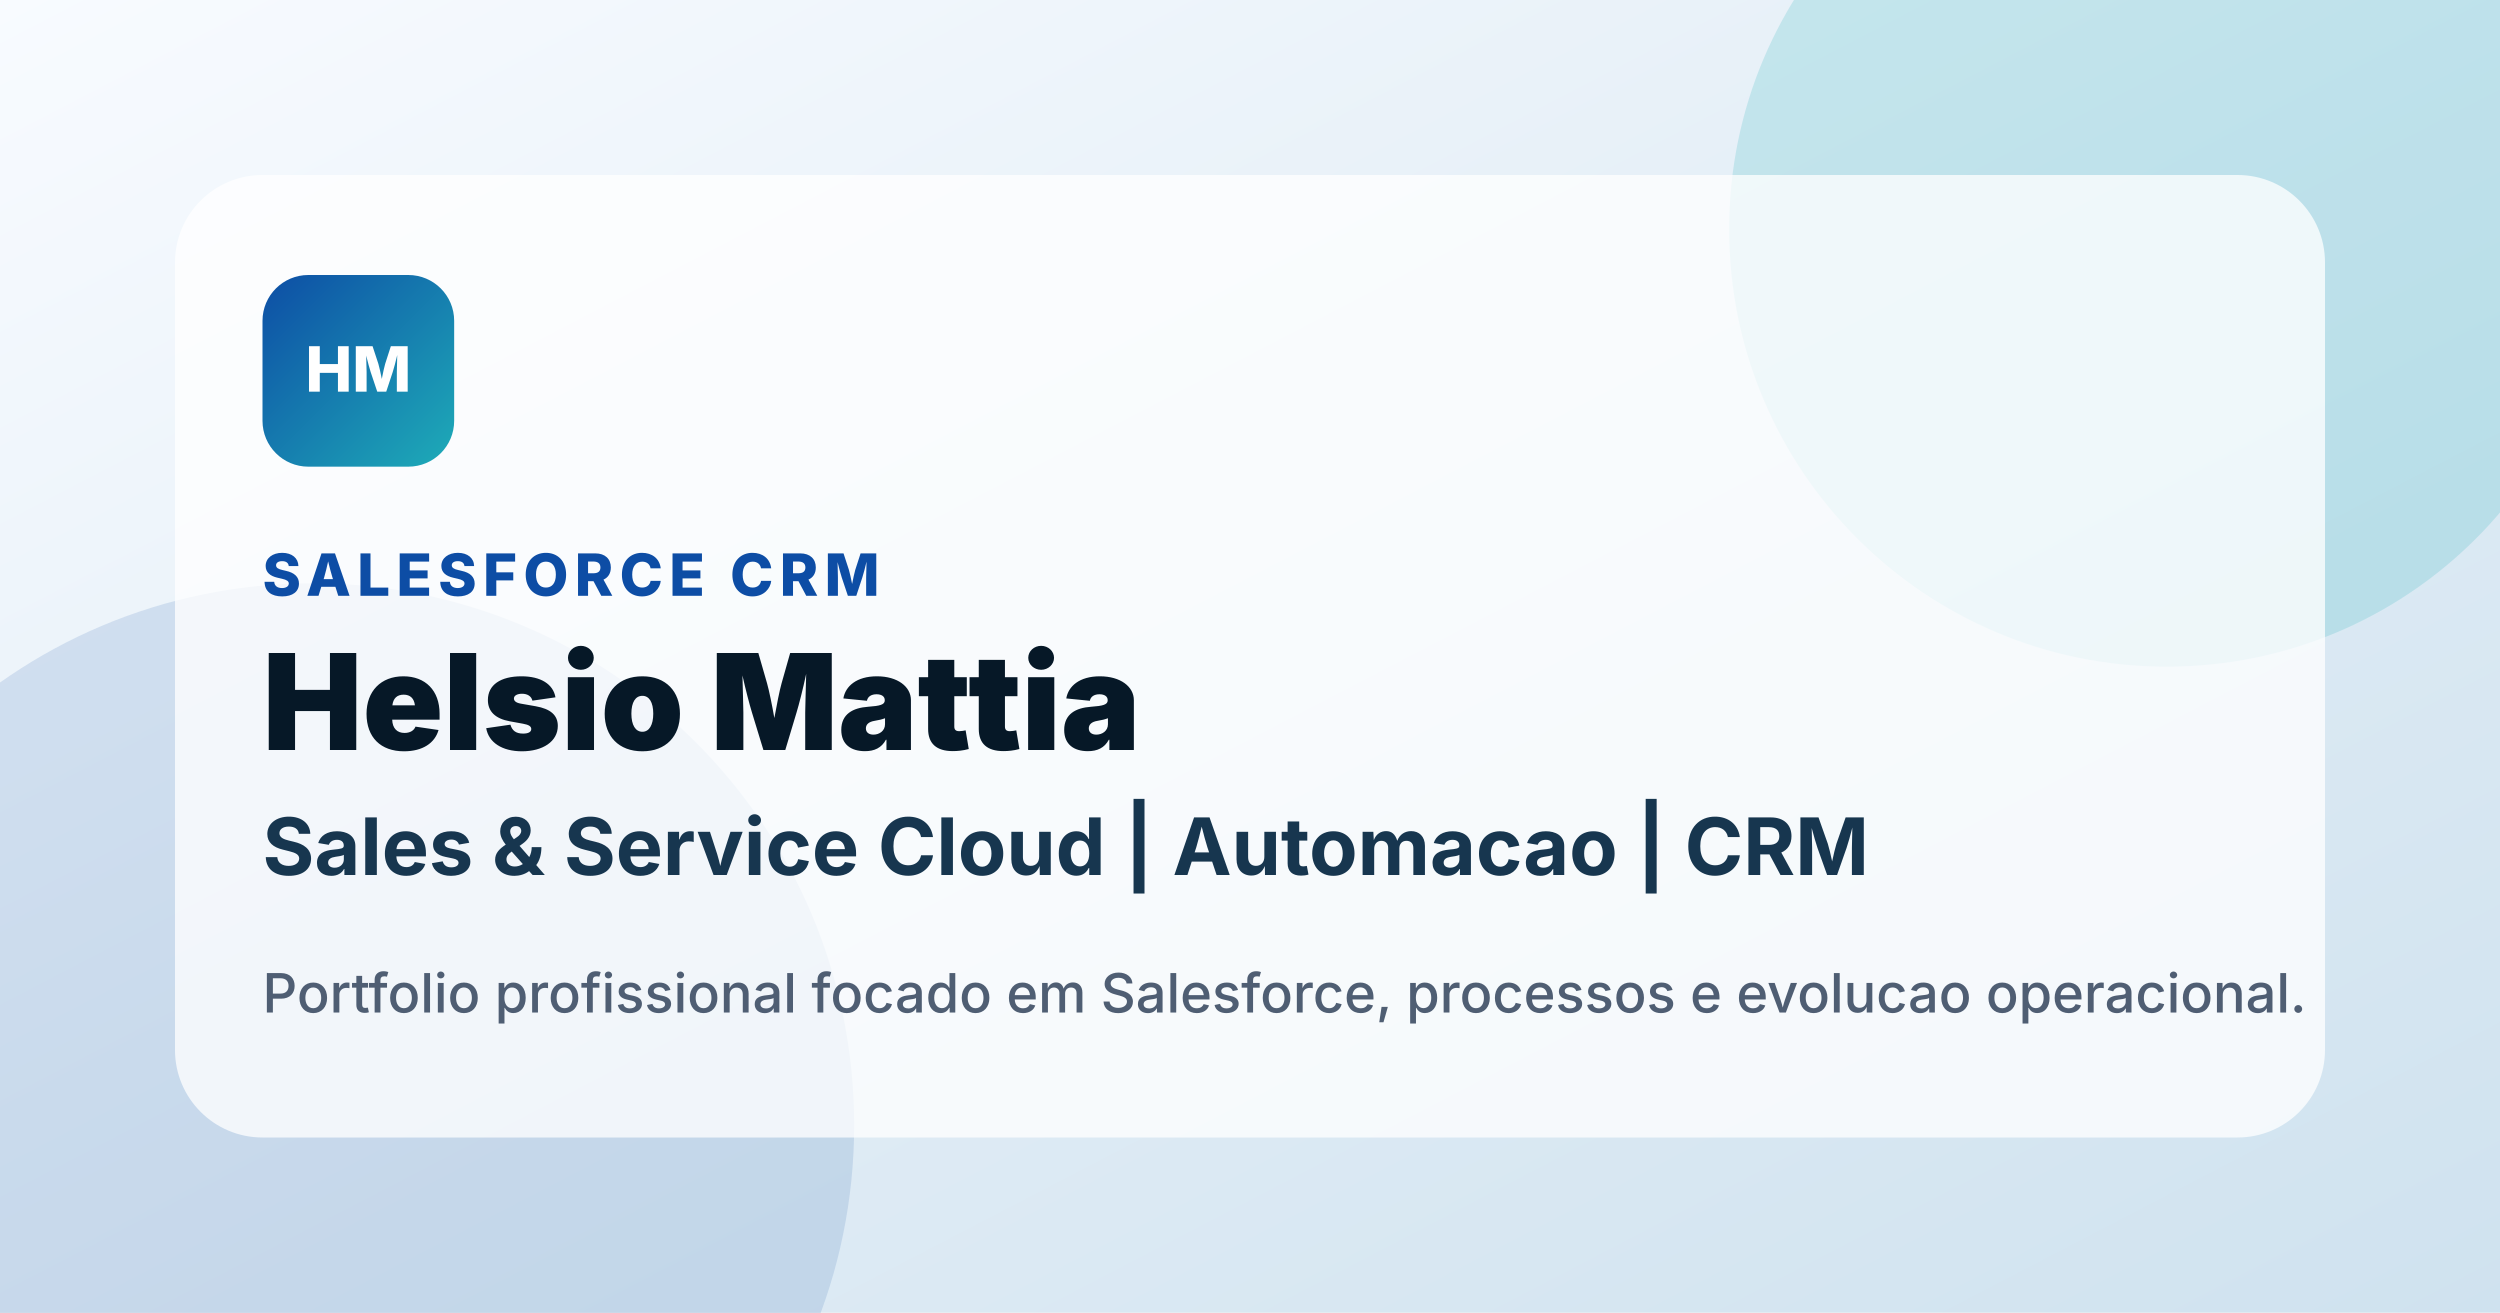
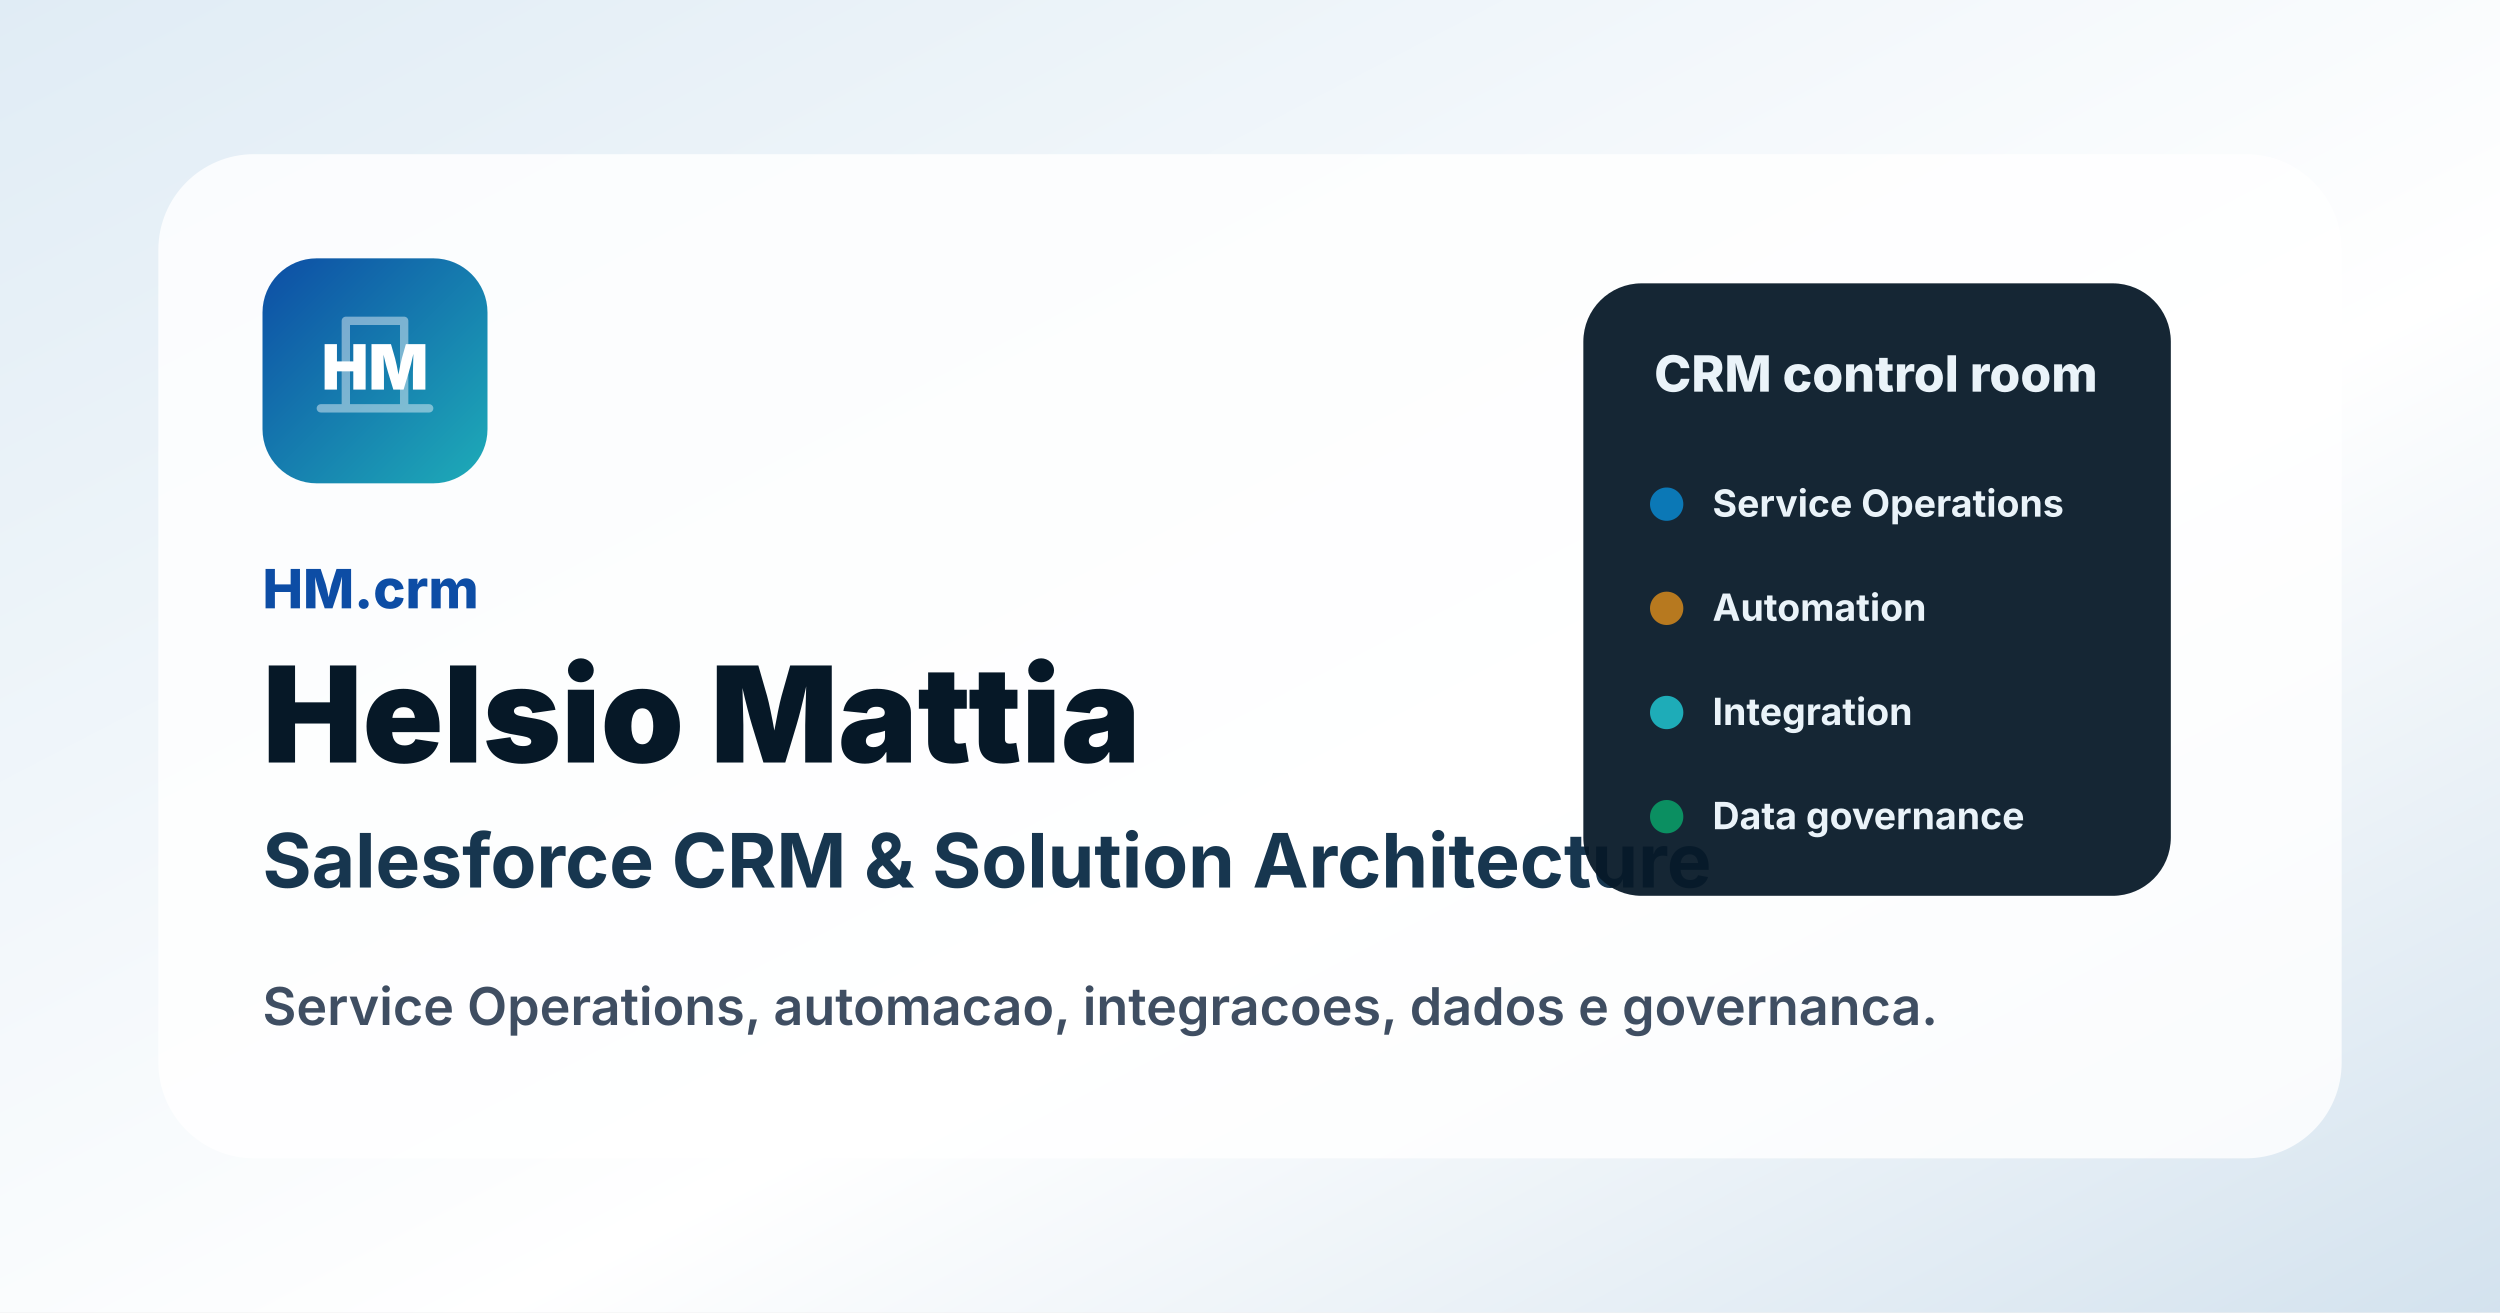
<svg xmlns="http://www.w3.org/2000/svg" width="1200" height="630" viewBox="0 0 1200 630" role="img" aria-labelledby="title desc">
  <defs>
    <linearGradient id="bg" x1="0" x2="1" y1="0" y2="1">
-       <stop offset="0" stop-color="#f8fbff" />
-       <stop offset="0.55" stop-color="#e0ecf5" />
-       <stop offset="1" stop-color="#cfe2ef" />
+       <stop offset="0" stop-color="#E0ECF5" />
+       <stop offset="0.6" stop-color="#FFFFFF" />
+       <stop offset="1" stop-color="#D3E2EE" />
    </linearGradient>
    <linearGradient id="brand" x1="0" x2="1" y1="0" y2="1">
      <stop offset="0" stop-color="#0D4DA5" />
      <stop offset="1" stop-color="#1EACB8" />
    </linearGradient>
  </defs>
  <rect width="1200" height="630" fill="url(#bg)" />
-   <circle cx="1040" cy="110" r="210" fill="#1EACB8" opacity="0.18" />
-   <circle cx="150" cy="540" r="260" fill="#0D4DA5" opacity="0.13" />
-   <rect x="84" y="84" width="1032" height="462" rx="42" fill="#ffffff" opacity="0.76" />
-   <rect x="126" y="132" width="92" height="92" rx="22" fill="url(#brand)" />
-   <text x="172" y="188" text-anchor="middle" fill="#ffffff" font-family="Inter, Arial, sans-serif" font-size="30" font-weight="800">HM</text>
-   <text x="126" y="286" fill="#0D4DA5" font-family="Inter, Arial, sans-serif" font-size="28" font-weight="800" letter-spacing="3">SALESFORCE CRM</text>
-   <text x="126" y="360" fill="#061827" font-family="Inter, Arial, sans-serif" font-size="64" font-weight="850">Helsio Mattia</text>
-   <text x="126" y="420" fill="#17364F" font-family="Inter, Arial, sans-serif" font-size="38" font-weight="700">Sales &amp; Service Cloud | Automacao | CRM</text>
-   <text x="126" y="486" fill="#4F5E73" font-family="Inter, Arial, sans-serif" font-size="26" font-weight="500">Portfolio profissional focado em Salesforce, processos e evolucao operacional.</text>
+   <rect x="76" y="74" width="1048" height="482" rx="46" fill="#FFFFFF" opacity="0.82" />
+   <rect x="126" y="124" width="108" height="108" rx="26" fill="url(#brand)" />
+   <path d="M154 196h52M166 154h28M166 154v42M194 154v42" fill="none" stroke="#EAF3F9" stroke-width="4" stroke-linecap="round" opacity="0.48" />
+   <text x="180" y="187" text-anchor="middle" fill="#FFFFFF" font-family="Inter, Arial, sans-serif" font-size="30" font-weight="850">HM</text>
+   <text x="126" y="292" fill="#0D4DA5" font-family="Inter, Arial, sans-serif" font-size="26" font-weight="800">HM.crm</text>
+   <text x="126" y="366" fill="#061827" font-family="Inter, Arial, sans-serif" font-size="64" font-weight="850">Helsio Mattia</text>
+   <text x="126" y="426" fill="#17364F" font-family="Inter, Arial, sans-serif" font-size="36" font-weight="720">Salesforce CRM &amp; Solution Architecture</text>
+   <text x="126" y="492" fill="#3F4E62" font-family="Inter, Arial, sans-serif" font-size="25" font-weight="560">Service Operations, automacao, integracoes, dados e governanca.</text>
+   <rect x="760" y="136" width="282" height="294" rx="28" fill="#061827" opacity="0.94" />
+   <text x="794" y="188" fill="#EAF3F9" font-family="Inter, Arial, sans-serif" font-size="24" font-weight="800">CRM control room</text>
+   <g font-family="Inter, Arial, sans-serif" font-size="18" font-weight="700">
+     <circle cx="800" cy="242" r="8" fill="#0B78B6" />
+     <text x="822" y="248" fill="#EAF3F9">Service Operations</text>
+     <circle cx="800" cy="292" r="8" fill="#B7791F" />
+     <text x="822" y="298" fill="#EAF3F9">Automation</text>
+     <circle cx="800" cy="342" r="8" fill="#1EACB8" />
+     <text x="822" y="348" fill="#EAF3F9">Integration</text>
+     <circle cx="800" cy="392" r="8" fill="#0B8F61" />
+     <text x="822" y="398" fill="#EAF3F9">Data governance</text>
+   </g>
</svg>
